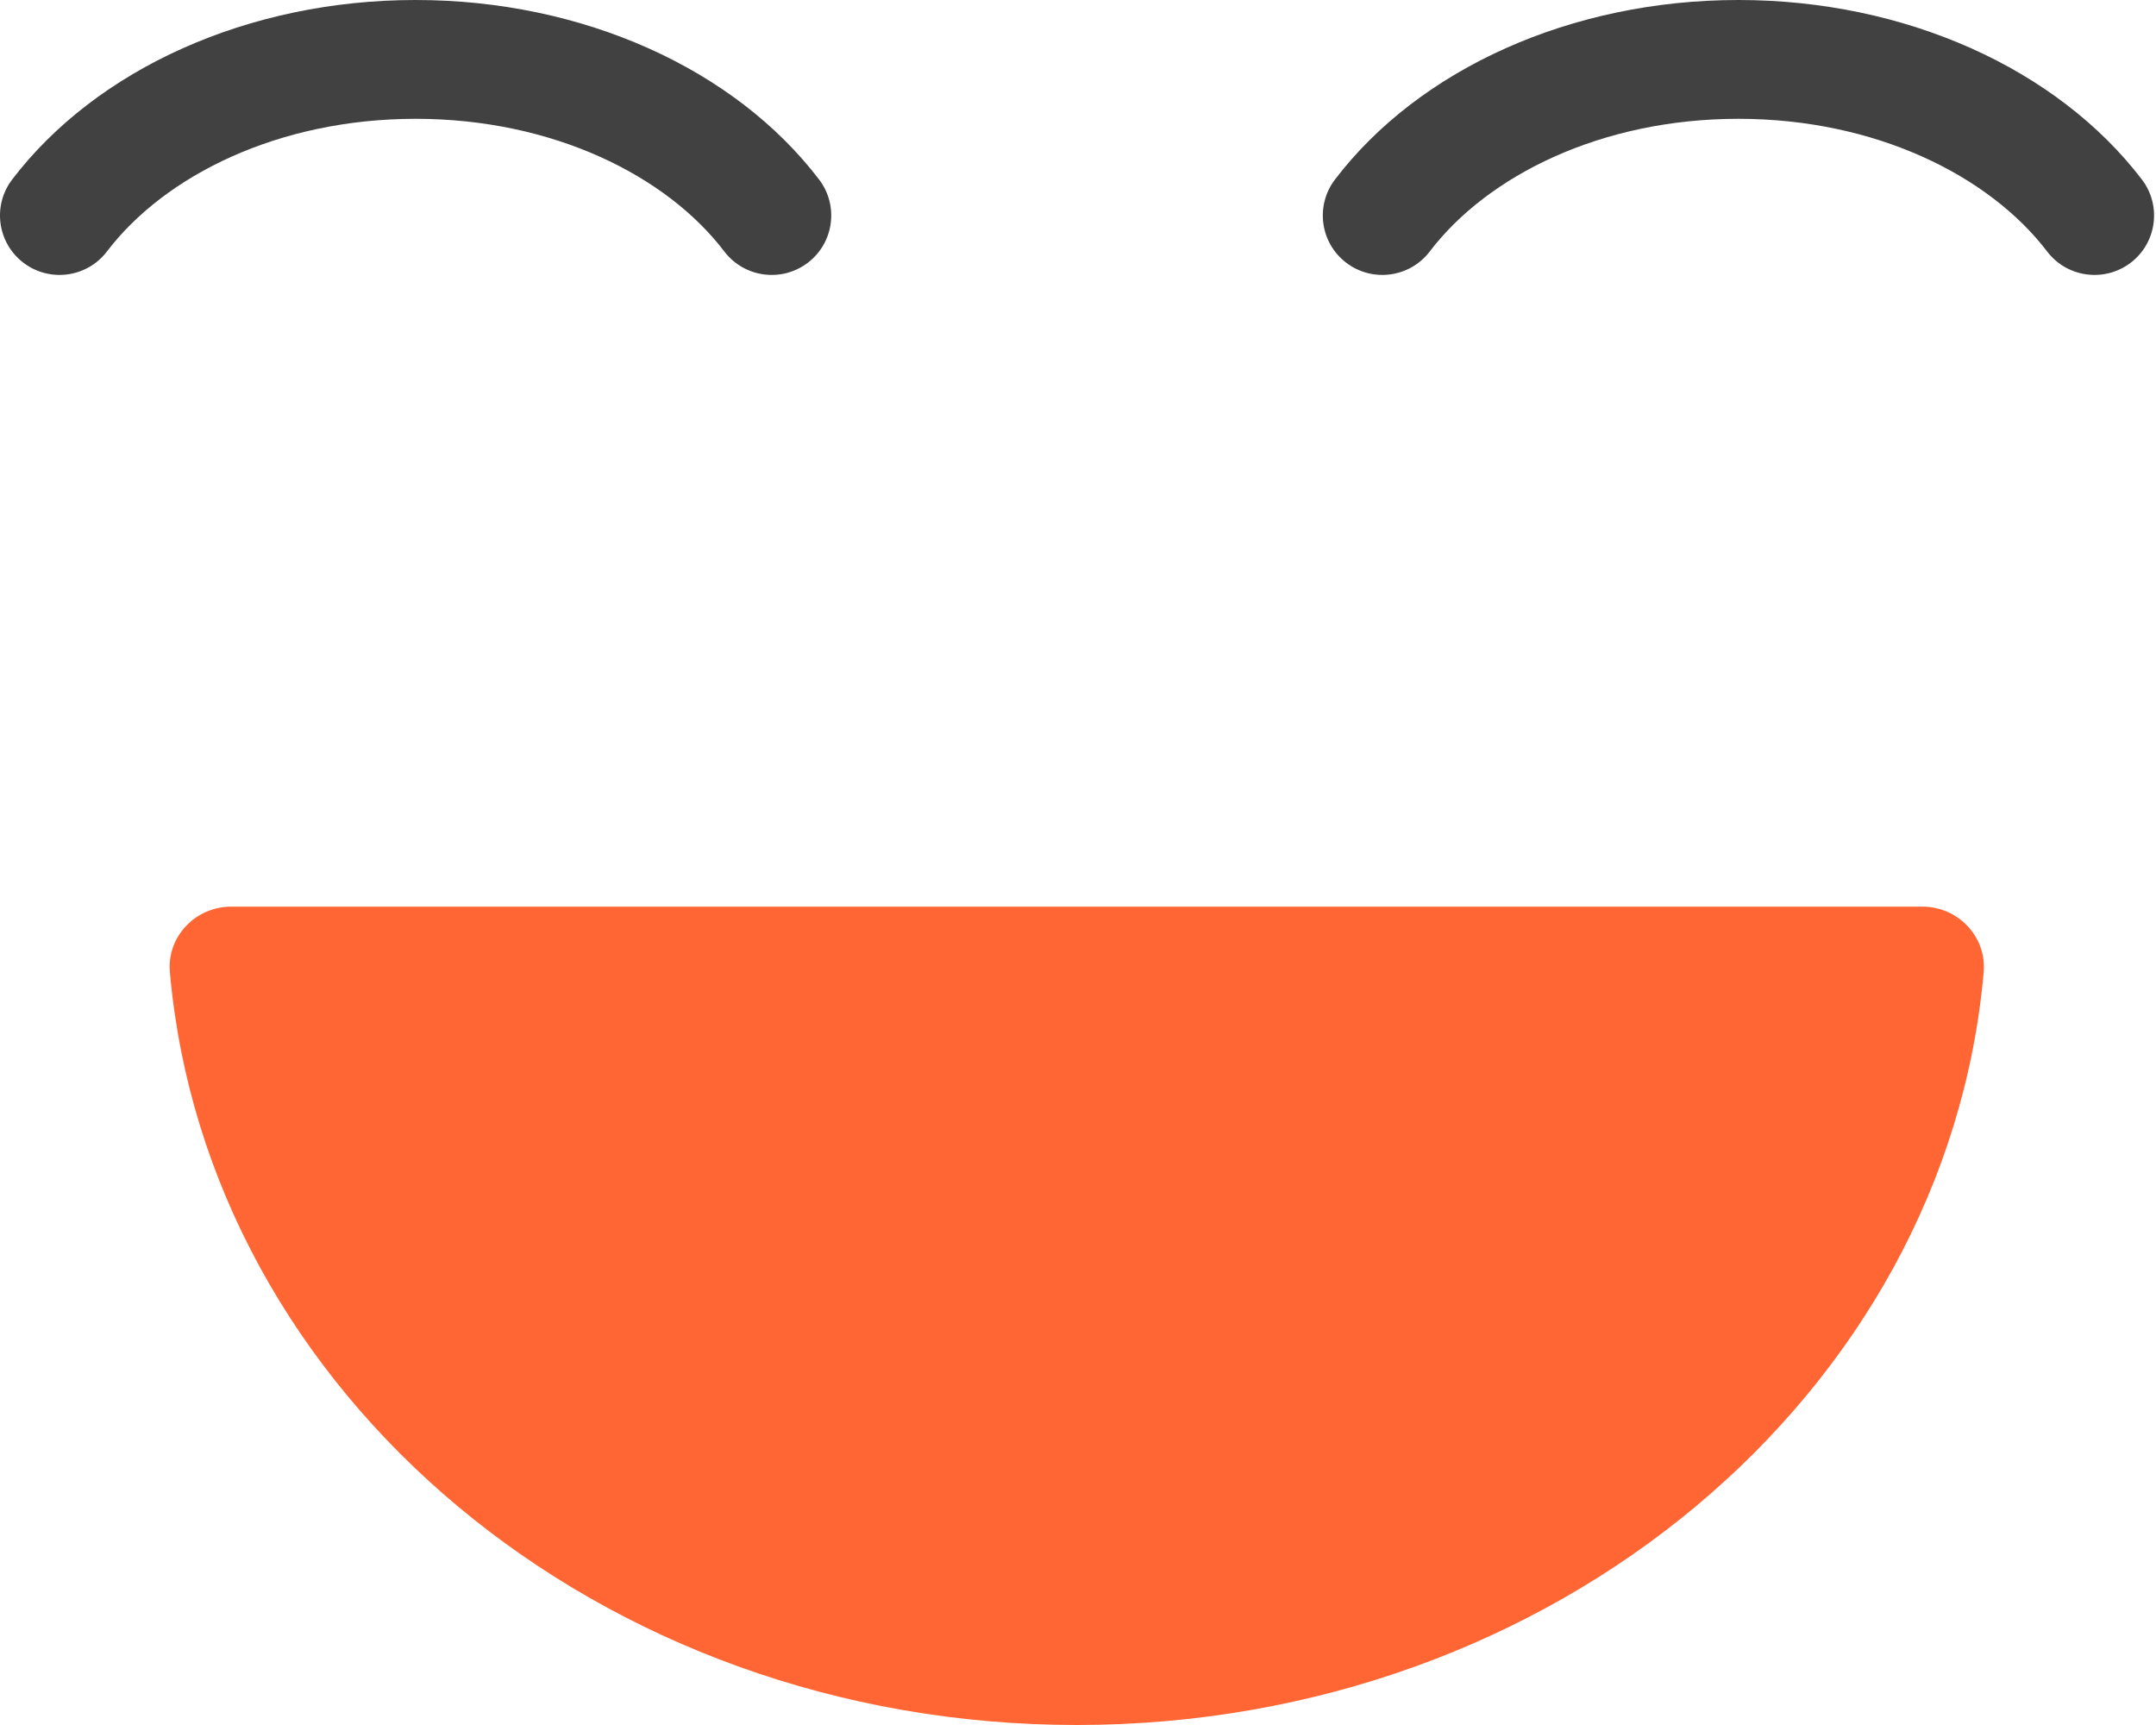
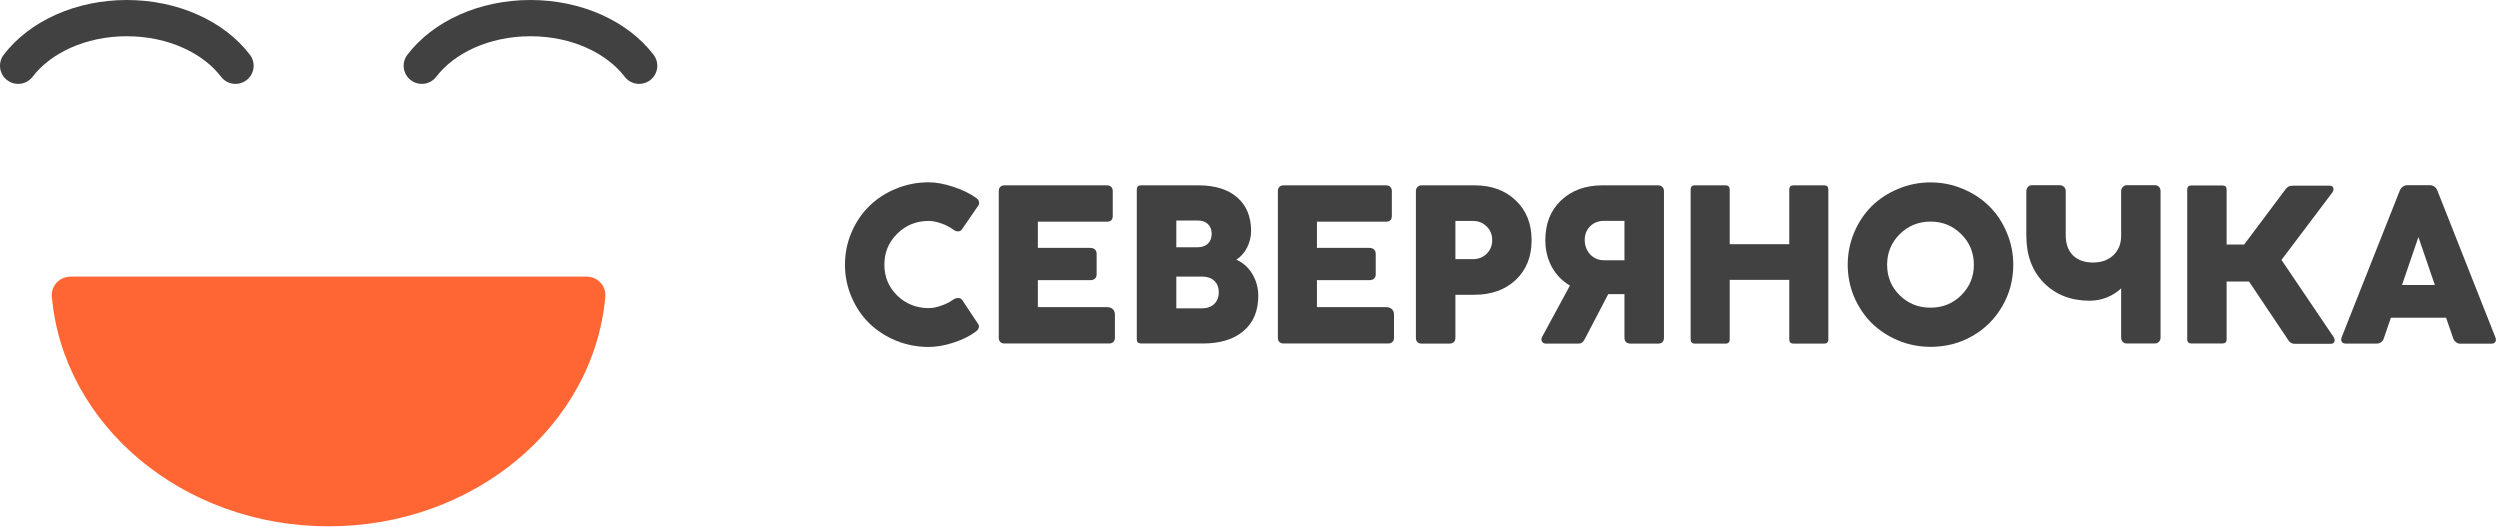
- <svg xmlns="http://www.w3.org/2000/svg" width="40" height="32" viewBox="0 0 40 32" fill="none">
+ <svg xmlns="http://www.w3.org/2000/svg" width="152" height="32" viewBox="0 0 152 32" fill="none">
  <path d="M35.669 16.819H4.286C3.629 16.819 3.092 17.376 3.152 18.034C3.841 25.849 11.111 32 19.978 32C28.844 32 36.114 25.852 36.803 18.034C36.861 17.376 36.326 16.819 35.669 16.819Z" fill="#FF6633" />
  <path fill-rule="evenodd" clip-rule="evenodd" d="M0.225 3.331C1.789 1.279 4.606 0 7.711 0C10.816 0 13.633 1.279 15.197 3.331C15.566 3.816 15.471 4.507 14.986 4.875C14.5 5.244 13.807 5.149 13.438 4.665C12.366 3.257 10.257 2.204 7.711 2.204C5.165 2.204 3.056 3.257 1.984 4.665C1.615 5.149 0.922 5.244 0.436 4.875C-0.049 4.507 -0.144 3.816 0.225 3.331Z" fill="#414141" />
  <path fill-rule="evenodd" clip-rule="evenodd" d="M24.767 3.331C26.331 1.279 29.148 0 32.253 0C35.355 0 38.172 1.279 39.738 3.33C40.108 3.815 40.014 4.506 39.529 4.875C39.043 5.243 38.35 5.15 37.981 4.666C36.906 3.257 34.795 2.204 32.253 2.204C29.707 2.204 27.598 3.257 26.526 4.665C26.157 5.149 25.464 5.244 24.978 4.875C24.493 4.507 24.398 3.816 24.767 3.331Z" fill="#414141" />
+   <path d="M57.953 18.218C57.747 18.37 57.502 18.488 57.224 18.587C56.947 18.686 56.695 18.732 56.463 18.732C55.716 18.732 55.074 18.475 54.551 17.968C54.028 17.455 53.77 16.83 53.77 16.093C53.77 15.349 54.028 14.723 54.551 14.21C55.074 13.69 55.716 13.433 56.463 13.433C56.695 13.433 56.953 13.486 57.238 13.585C57.522 13.684 57.767 13.815 57.986 13.98C58.171 14.111 58.383 14.092 58.482 13.953L59.488 12.486C59.574 12.361 59.534 12.163 59.375 12.051C58.985 11.768 58.515 11.538 57.966 11.36C57.416 11.176 56.913 11.084 56.463 11.084C55.762 11.084 55.093 11.215 54.465 11.479C53.836 11.735 53.3 12.091 52.843 12.538C52.393 12.979 52.036 13.512 51.771 14.131C51.506 14.75 51.374 15.402 51.374 16.093C51.374 16.784 51.506 17.435 51.771 18.054C52.036 18.673 52.393 19.206 52.843 19.647C53.3 20.088 53.836 20.443 54.465 20.706C55.093 20.963 55.762 21.095 56.463 21.095C56.927 21.095 57.43 21.009 57.972 20.832C58.522 20.654 58.972 20.43 59.329 20.16C59.495 20.048 59.567 19.851 59.488 19.726L58.502 18.238C58.396 18.087 58.158 18.08 57.953 18.218Z" fill="#414141" />
+   <path d="M60.725 20.542C60.725 20.759 60.858 20.884 61.076 20.884H67.43C67.648 20.884 67.787 20.753 67.787 20.542V19.12C67.787 18.85 67.602 18.673 67.304 18.673H63.102V17.034H66.291C66.53 17.034 66.675 16.902 66.675 16.685V15.434C66.675 15.204 66.53 15.072 66.291 15.072H63.102V13.479H67.304C67.536 13.479 67.655 13.361 67.655 13.131V11.617C67.655 11.4 67.522 11.268 67.304 11.268H61.076C60.858 11.268 60.725 11.4 60.725 11.617V20.542Z" fill="#414141" />
+   <path d="M75.173 15.79C75.722 15.428 76.067 14.75 76.067 14.046C76.067 13.17 75.782 12.486 75.219 11.999C74.657 11.511 73.869 11.268 72.85 11.268H69.376C69.203 11.268 69.117 11.354 69.117 11.518V20.634C69.117 20.799 69.203 20.884 69.376 20.884H73.128C74.194 20.884 75.021 20.628 75.61 20.121C76.206 19.614 76.503 18.903 76.503 17.988C76.503 17.508 76.384 17.067 76.146 16.665C75.908 16.264 75.583 15.974 75.173 15.79ZM72.824 13.407C73.346 13.407 73.671 13.716 73.671 14.217C73.671 14.717 73.346 15.033 72.824 15.033H71.52V13.407H72.824ZM71.52 18.745V16.817H73.095C73.71 16.817 74.101 17.179 74.101 17.764C74.101 18.363 73.71 18.745 73.095 18.745H71.52Z" fill="#414141" />
+   <path d="M77.695 20.542C77.695 20.759 77.827 20.884 78.045 20.884H84.399C84.617 20.884 84.756 20.753 84.756 20.542V19.12C84.756 18.85 84.571 18.673 84.273 18.673H80.07V17.034H83.26C83.499 17.034 83.644 16.902 83.644 16.685V15.434C83.644 15.204 83.499 15.072 83.26 15.072H80.07V13.479H84.273C84.505 13.479 84.624 13.361 84.624 13.131V11.617C84.624 11.4 84.492 11.268 84.273 11.268H78.045C77.827 11.268 77.695 11.4 77.695 11.617V20.542Z" fill="#414141" />
+   <path d="M88.145 11.268H87.284H86.431C86.225 11.268 86.087 11.419 86.087 11.623V20.542C86.087 20.759 86.212 20.891 86.431 20.891H88.125C88.356 20.891 88.489 20.759 88.489 20.542V17.922H89.647C90.68 17.922 91.513 17.62 92.155 17.021C92.797 16.415 93.122 15.612 93.122 14.612C93.122 13.598 92.797 12.788 92.155 12.183C91.513 11.571 90.68 11.268 89.647 11.268H88.145ZM88.489 15.757V13.433H89.548C89.885 13.433 90.17 13.545 90.388 13.769C90.613 13.986 90.726 14.263 90.726 14.598C90.726 14.934 90.613 15.211 90.388 15.428C90.17 15.645 89.885 15.757 89.548 15.757H88.489Z" fill="#414141" />
+   <path d="M100.388 11.268H97.43C96.398 11.268 95.557 11.571 94.915 12.183C94.273 12.788 93.956 13.598 93.956 14.605C93.956 15.809 94.505 16.803 95.451 17.363L93.757 20.489C93.651 20.68 93.77 20.891 93.982 20.891H95.961C96.153 20.891 96.239 20.825 96.365 20.595L97.781 17.883H98.767V20.542C98.767 20.759 98.899 20.891 99.131 20.891H100.825C101.044 20.891 101.169 20.759 101.169 20.542V11.617C101.169 11.413 101.03 11.268 100.825 11.268H100.388ZM97.529 15.823C97.192 15.823 96.907 15.704 96.682 15.467C96.464 15.224 96.351 14.934 96.351 14.592C96.351 14.25 96.464 13.973 96.682 13.756C96.901 13.539 97.185 13.427 97.529 13.427H98.767V15.823H97.529Z" fill="#414141" />
+   <path d="M109.038 11.268C108.873 11.268 108.787 11.354 108.787 11.525V14.849H105.167V11.525C105.167 11.354 105.081 11.268 104.915 11.268H103.049C102.877 11.268 102.791 11.354 102.791 11.525V20.634C102.791 20.805 102.877 20.891 103.049 20.891H104.915C105.081 20.891 105.167 20.805 105.167 20.634V17.014H108.787V20.634C108.787 20.805 108.873 20.891 109.038 20.891H110.911C111.077 20.891 111.163 20.805 111.163 20.634V11.525C111.163 11.354 111.077 11.268 110.911 11.268H109.038Z" fill="#414141" />
+   <path d="M112.341 16.099C112.341 16.784 112.473 17.435 112.731 18.054C112.996 18.666 113.353 19.199 113.797 19.64C114.247 20.081 114.783 20.437 115.405 20.7C116.027 20.957 116.682 21.088 117.377 21.088C118.304 21.088 119.151 20.871 119.919 20.43C120.693 19.989 121.295 19.384 121.739 18.62C122.182 17.857 122.407 17.014 122.407 16.099C122.407 15.408 122.275 14.756 122.01 14.138C121.752 13.512 121.395 12.979 120.945 12.538C120.501 12.097 119.965 11.742 119.343 11.485C118.727 11.222 118.072 11.09 117.377 11.09C116.682 11.09 116.027 11.222 115.405 11.485C114.783 11.742 114.247 12.097 113.797 12.538C113.353 12.979 112.996 13.512 112.731 14.138C112.473 14.756 112.341 15.408 112.341 16.099ZM114.737 16.099C114.737 15.362 114.995 14.743 115.504 14.236C116.014 13.73 116.643 13.473 117.377 13.473C118.112 13.473 118.734 13.73 119.244 14.236C119.753 14.743 120.011 15.362 120.011 16.099C120.011 16.83 119.753 17.442 119.244 17.949C118.734 18.456 118.112 18.706 117.377 18.706C116.636 18.706 116.007 18.456 115.498 17.949C114.988 17.442 114.737 16.83 114.737 16.099Z" fill="#414141" />
+   <path d="M129.303 11.261C129.118 11.261 128.966 11.426 128.966 11.617V14.329C128.966 14.822 128.807 15.217 128.496 15.513C128.185 15.809 127.774 15.961 127.252 15.961C126.213 15.961 125.597 15.349 125.597 14.315V11.617C125.597 11.413 125.438 11.261 125.226 11.261H123.526C123.347 11.261 123.201 11.426 123.201 11.617V14.322C123.201 15.52 123.559 16.481 124.273 17.205C124.988 17.922 125.915 18.284 127.053 18.284C127.794 18.284 128.489 17.988 128.966 17.534V20.542C128.966 20.733 129.111 20.884 129.303 20.884H131.017C131.209 20.884 131.362 20.726 131.362 20.535V11.617C131.362 11.413 131.223 11.261 131.037 11.261H129.303Z" fill="#414141" />
+   <path d="M138.714 15.803L141.792 11.722C141.951 11.511 141.884 11.288 141.64 11.288H139.462C139.231 11.288 139.105 11.314 138.953 11.518L136.444 14.868H135.379V11.525C135.379 11.36 135.293 11.275 135.127 11.275H133.241C133.069 11.275 132.983 11.36 132.983 11.525V20.628C132.983 20.799 133.069 20.884 133.241 20.884H135.127C135.293 20.884 135.379 20.799 135.379 20.628V17.119H136.742L139.178 20.753C139.264 20.851 139.383 20.904 139.522 20.904H141.719C141.951 20.904 142.01 20.674 141.878 20.483L138.714 15.803Z" fill="#414141" />
+   <path d="M148.192 11.584C148.119 11.393 147.94 11.261 147.755 11.261H146.358C146.173 11.261 145.994 11.38 145.908 11.584L142.374 20.503C142.288 20.733 142.387 20.891 142.632 20.891H144.505C144.71 20.891 144.883 20.759 144.935 20.575L145.366 19.318H148.721L149.158 20.581C149.231 20.766 149.396 20.897 149.581 20.897H151.461C151.719 20.897 151.805 20.726 151.719 20.509L148.192 11.584ZM147.04 14.414L148.039 17.33H146.041L147.04 14.414Z" fill="#414141" />
</svg>
